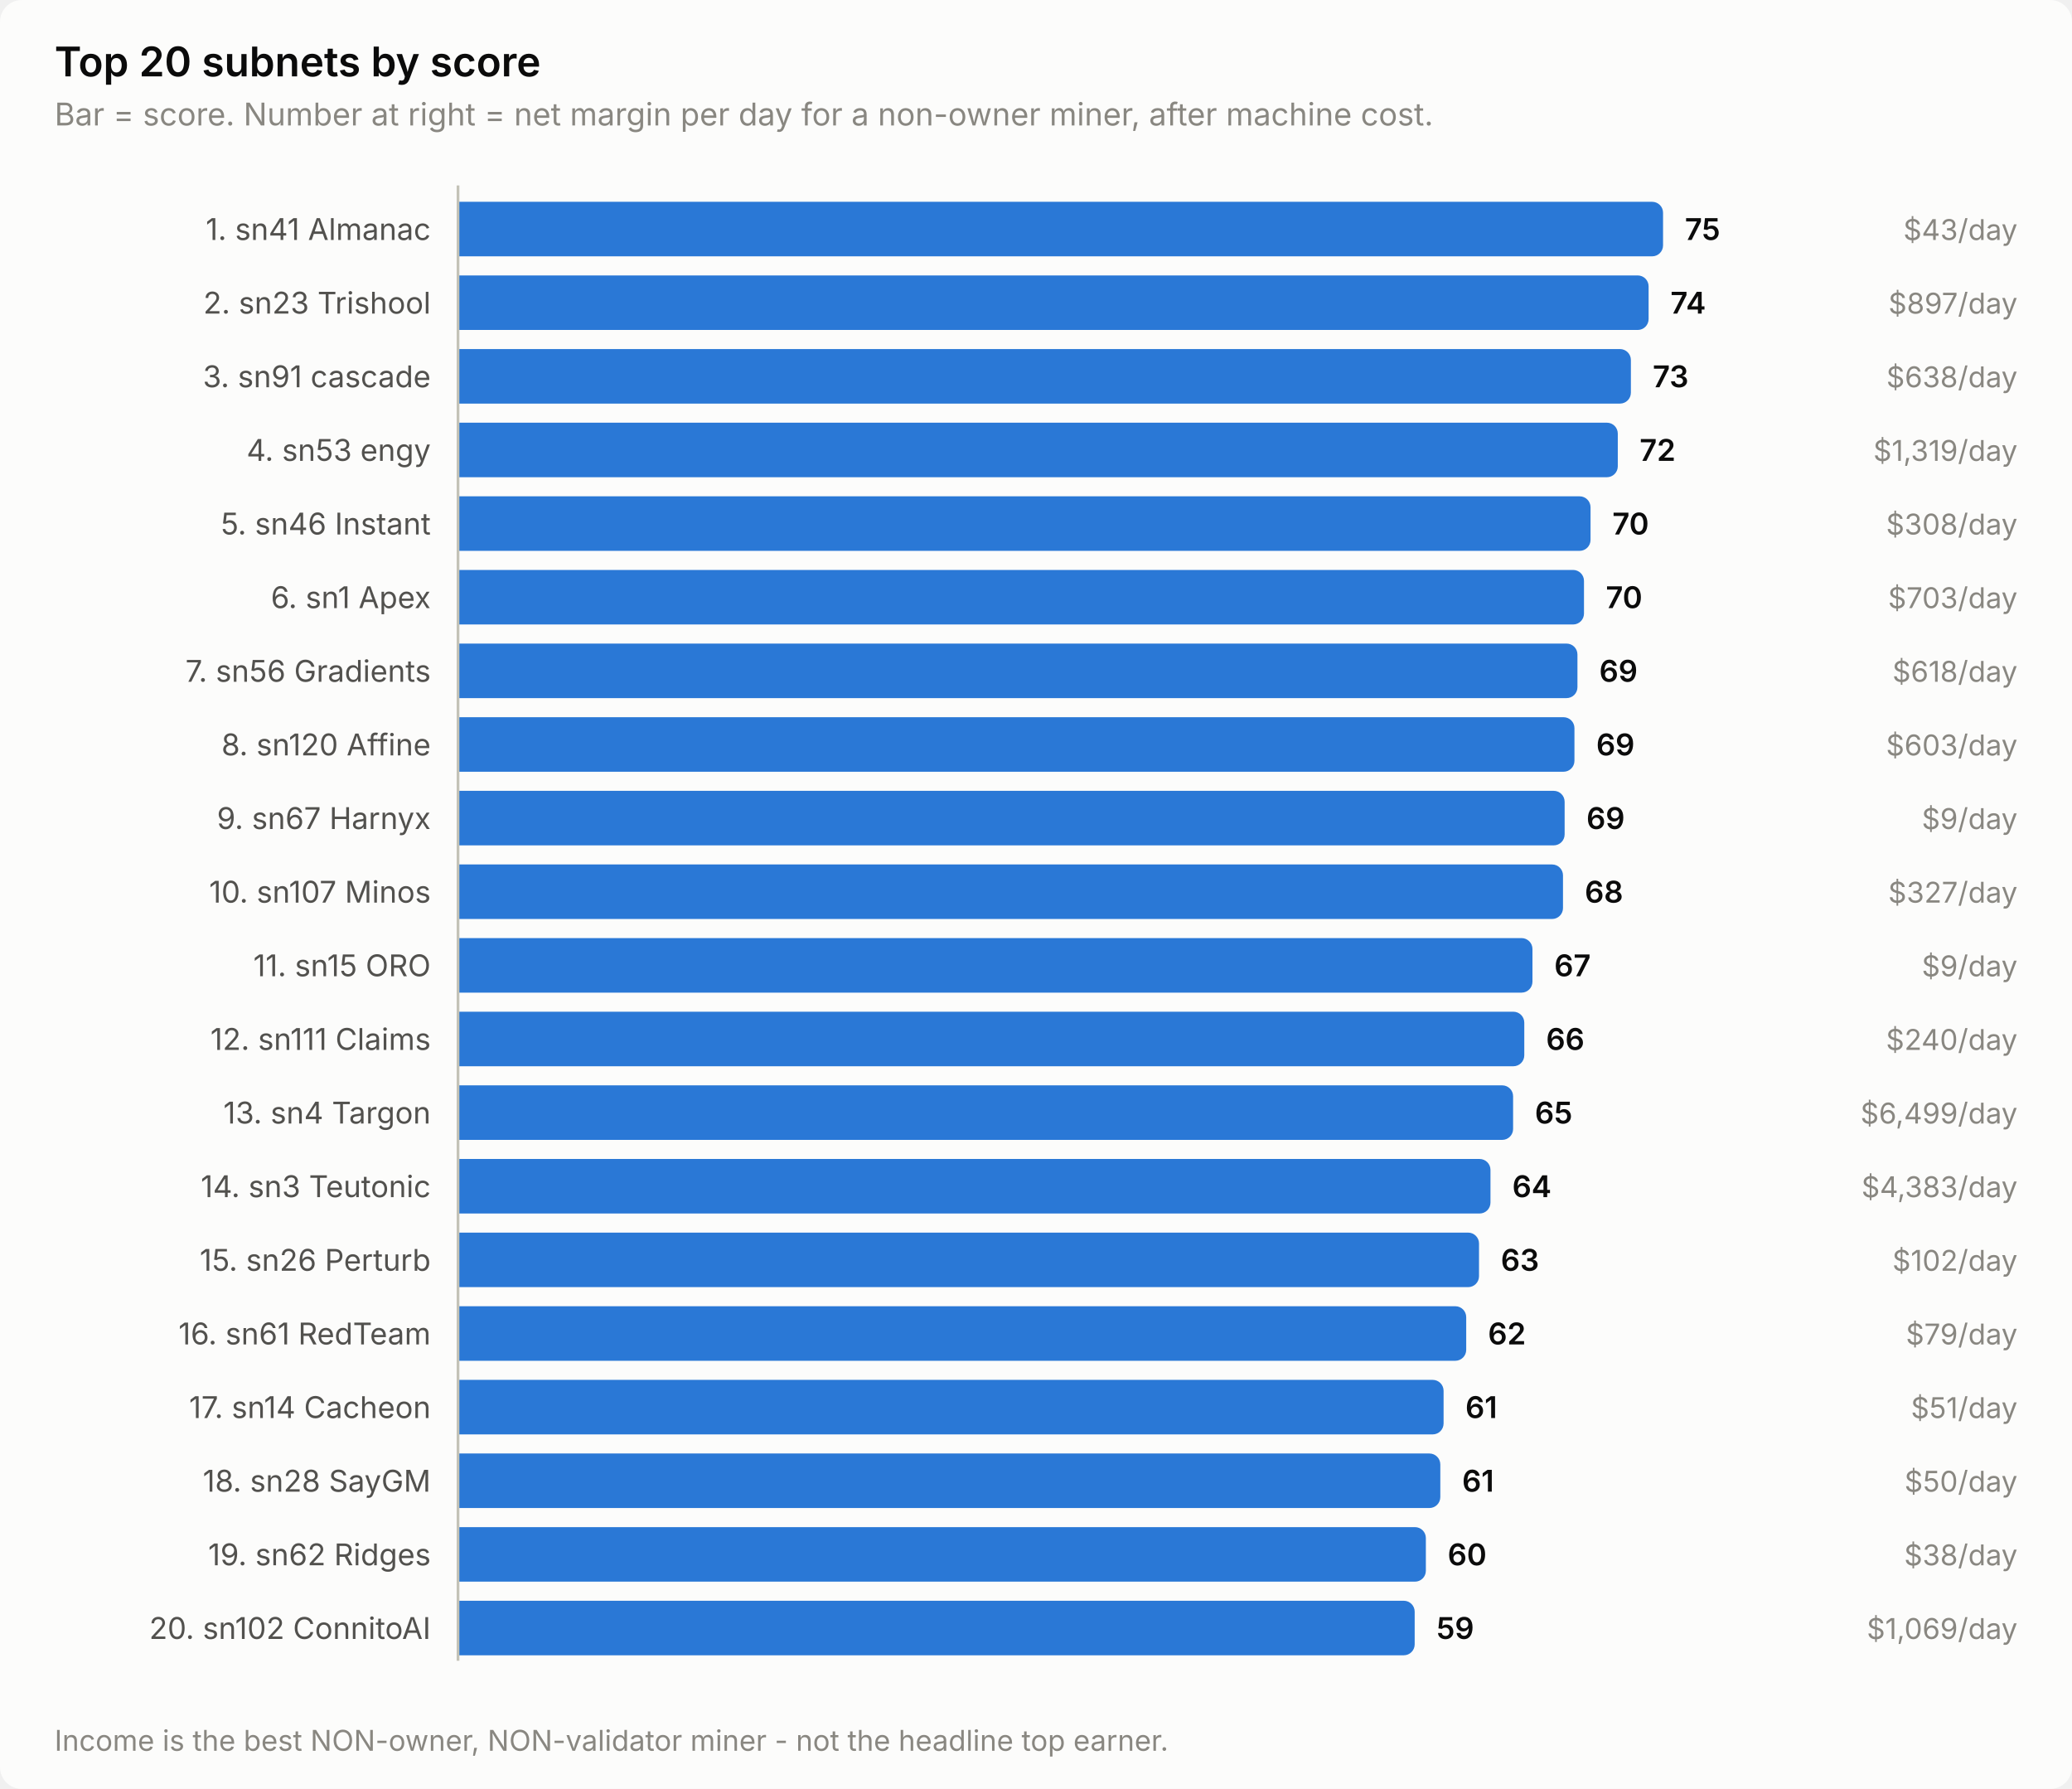
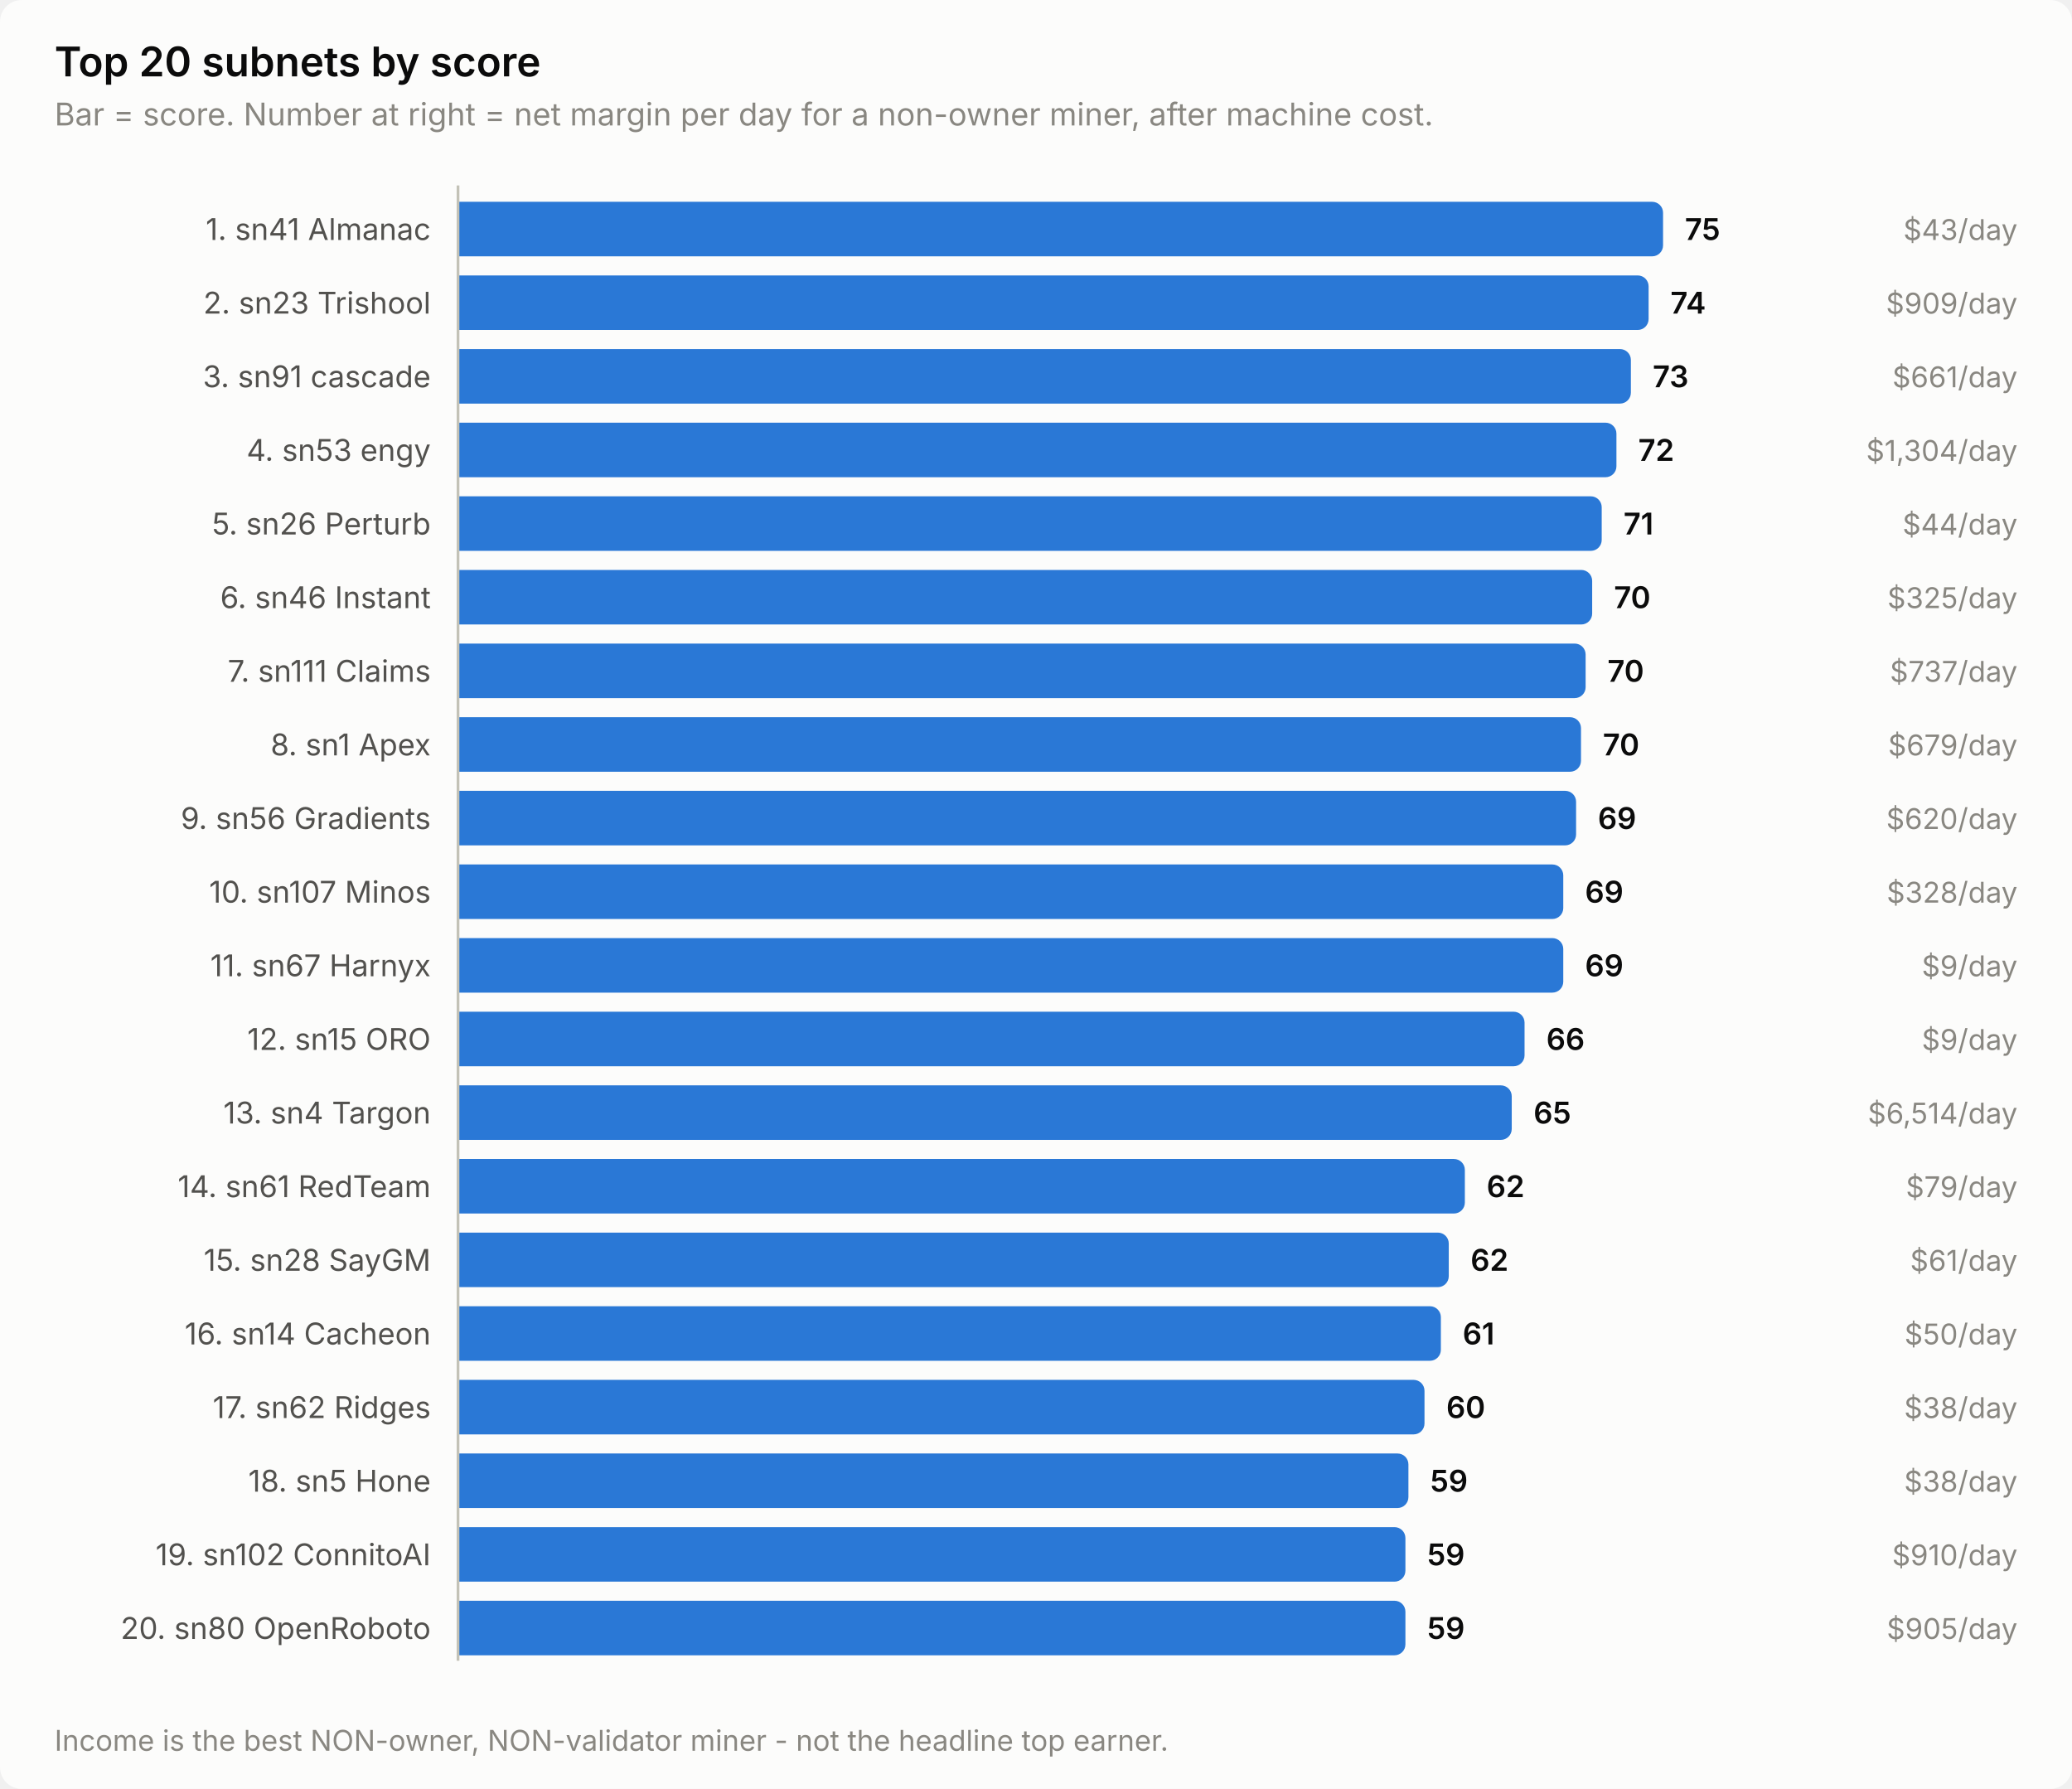
<svg xmlns="http://www.w3.org/2000/svg" width="760" height="656" viewBox="0 0 760 656" role="img" aria-label="Top 20 subnets by score">
  <style>
    text { font-family: system-ui, -apple-system, 'Segoe UI', sans-serif; }
    .t-title { font-size: 15px; font-weight: 600; }
    .t-sub { font-size: 11.5px; }
    .t-lab { font-size: 11px; }
    .t-val { font-size: 11px; font-weight: 600; font-variant-numeric: tabular-nums; }
    .t-tick { font-size: 10.5px; font-variant-numeric: tabular-nums; }

    .surface { fill: #fcfcfb; }
    .ink { fill: #0b0b0b; }
    .ink2 { fill: #52514e; }
    .muted { fill: #898781; }
    .grid { stroke: #e1e0d9; }
    .axis { stroke: #c3c2b7; }
    .accent { fill: #2a78d6; }
    .critical { fill: #d03b3b; }
    .deemph { fill: #d8d7d0; }

    @media (prefers-color-scheme: dark) {
      .surface { fill: #1a1a19; }
      .ink { fill: #ffffff; }
      .ink2 { fill: #c3c2b7; }
      .muted { fill: #898781; }
      .grid { stroke: #2c2c2a; }
      .axis { stroke: #383835; }
      .accent { fill: #3987e5; }
      .deemph { fill: #3a3a37; }
    }
</style>
  <rect class="surface" width="760" height="656" rx="8" />
  <text class="ink t-title" x="20" y="28">Top 20 subnets by score</text>
  <text class="muted t-sub" x="20" y="46">Bar = score. Number at right = net margin per day for a non-owner miner, after machine cost.</text>
  <text class="ink2 t-lab" x="158" y="88" text-anchor="end">1. sn41 Almanac</text>
  <path class="accent" d="M168.0,74.0 H606.0 a4.0,4.0 0 0 1 4.0,4.0 V90.0 a4.0,4.0 0 0 1 -4.0,4.0 H168.0 Z" />
  <text class="ink t-val" x="618.0" y="88">75</text>
  <text class="muted t-tick" x="740" y="88" text-anchor="end">$43/day</text>
  <text class="ink2 t-lab" x="158" y="115" text-anchor="end">2. sn23 Trishool</text>
  <path class="accent" d="M168.0,101.0 H600.7 a4.0,4.0 0 0 1 4.0,4.0 V117.0 a4.0,4.0 0 0 1 -4.0,4.0 H168.0 Z" />
  <text class="ink t-val" x="612.7" y="115">74</text>
-   <text class="muted t-tick" x="740" y="115" text-anchor="end">$897/day</text>
+   <text class="muted t-tick" x="740" y="115" text-anchor="end">$909/day</text>
  <text class="ink2 t-lab" x="158" y="142" text-anchor="end">3. sn91 cascade</text>
  <path class="accent" d="M168.0,128.0 H594.2 a4.0,4.0 0 0 1 4.0,4.0 V144.0 a4.0,4.0 0 0 1 -4.0,4.0 H168.0 Z" />
  <text class="ink t-val" x="606.2" y="142">73</text>
-   <text class="muted t-tick" x="740" y="142" text-anchor="end">$638/day</text>
+   <text class="muted t-tick" x="740" y="142" text-anchor="end">$661/day</text>
  <text class="ink2 t-lab" x="158" y="169" text-anchor="end">4. sn53 engy</text>
-   <path class="accent" d="M168.0,155.0 H589.4 a4.0,4.0 0 0 1 4.0,4.0 V171.0 a4.0,4.0 0 0 1 -4.0,4.0 H168.0 Z" />
-   <text class="ink t-val" x="601.4" y="169">72</text>
-   <text class="muted t-tick" x="740" y="169" text-anchor="end">$1,319/day</text>
-   <text class="ink2 t-lab" x="158" y="196" text-anchor="end">5. sn46 Instant</text>
-   <path class="accent" d="M168.0,182.0 H579.4 a4.0,4.0 0 0 1 4.0,4.0 V198.0 a4.0,4.0 0 0 1 -4.0,4.0 H168.0 Z" />
-   <text class="ink t-val" x="591.4" y="196">70</text>
-   <text class="muted t-tick" x="740" y="196" text-anchor="end">$308/day</text>
-   <text class="ink2 t-lab" x="158" y="223" text-anchor="end">6. sn1 Apex</text>
-   <path class="accent" d="M168.0,209.0 H577.0 a4.0,4.0 0 0 1 4.0,4.0 V225.0 a4.0,4.0 0 0 1 -4.0,4.0 H168.0 Z" />
-   <text class="ink t-val" x="589.0" y="223">70</text>
-   <text class="muted t-tick" x="740" y="223" text-anchor="end">$703/day</text>
-   <text class="ink2 t-lab" x="158" y="250" text-anchor="end">7. sn56 Gradients</text>
-   <path class="accent" d="M168.0,236.0 H574.6 a4.0,4.0 0 0 1 4.0,4.0 V252.0 a4.0,4.0 0 0 1 -4.0,4.0 H168.0 Z" />
-   <text class="ink t-val" x="586.6" y="250">69</text>
-   <text class="muted t-tick" x="740" y="250" text-anchor="end">$618/day</text>
-   <text class="ink2 t-lab" x="158" y="277" text-anchor="end">8. sn120 Affine</text>
-   <path class="accent" d="M168.0,263.0 H573.5 a4.0,4.0 0 0 1 4.0,4.0 V279.0 a4.0,4.0 0 0 1 -4.0,4.0 H168.0 Z" />
-   <text class="ink t-val" x="585.5" y="277">69</text>
-   <text class="muted t-tick" x="740" y="277" text-anchor="end">$603/day</text>
-   <text class="ink2 t-lab" x="158" y="304" text-anchor="end">9. sn67 Harnyx</text>
-   <path class="accent" d="M168.0,290.0 H569.9 a4.0,4.0 0 0 1 4.0,4.0 V306.0 a4.0,4.0 0 0 1 -4.0,4.0 H168.0 Z" />
-   <text class="ink t-val" x="581.9" y="304">69</text>
-   <text class="muted t-tick" x="740" y="304" text-anchor="end">$9/day</text>
+   <path class="accent" d="M168.0,155.0 H588.9 a4.0,4.0 0 0 1 4.0,4.0 V171.0 a4.0,4.0 0 0 1 -4.0,4.0 H168.0 Z" />
+   <text class="ink t-val" x="600.9" y="169">72</text>
+   <text class="muted t-tick" x="740" y="169" text-anchor="end">$1,304/day</text>
+   <text class="ink2 t-lab" x="158" y="196" text-anchor="end">5. sn26 Perturb</text>
+   <path class="accent" d="M168.0,182.0 H583.5 a4.0,4.0 0 0 1 4.0,4.0 V198.0 a4.0,4.0 0 0 1 -4.0,4.0 H168.0 Z" />
+   <text class="ink t-val" x="595.5" y="196">71</text>
+   <text class="muted t-tick" x="740" y="196" text-anchor="end">$44/day</text>
+   <text class="ink2 t-lab" x="158" y="223" text-anchor="end">6. sn46 Instant</text>
+   <path class="accent" d="M168.0,209.0 H580.0 a4.0,4.0 0 0 1 4.0,4.0 V225.0 a4.0,4.0 0 0 1 -4.0,4.0 H168.0 Z" />
+   <text class="ink t-val" x="592.0" y="223">70</text>
+   <text class="muted t-tick" x="740" y="223" text-anchor="end">$325/day</text>
+   <text class="ink2 t-lab" x="158" y="250" text-anchor="end">7. sn111 Claims</text>
+   <path class="accent" d="M168.0,236.0 H577.6 a4.0,4.0 0 0 1 4.0,4.0 V252.0 a4.0,4.0 0 0 1 -4.0,4.0 H168.0 Z" />
+   <text class="ink t-val" x="589.6" y="250">70</text>
+   <text class="muted t-tick" x="740" y="250" text-anchor="end">$737/day</text>
+   <text class="ink2 t-lab" x="158" y="277" text-anchor="end">8. sn1 Apex</text>
+   <path class="accent" d="M168.0,263.0 H575.9 a4.0,4.0 0 0 1 4.0,4.0 V279.0 a4.0,4.0 0 0 1 -4.0,4.0 H168.0 Z" />
+   <text class="ink t-val" x="587.9" y="277">70</text>
+   <text class="muted t-tick" x="740" y="277" text-anchor="end">$679/day</text>
+   <text class="ink2 t-lab" x="158" y="304" text-anchor="end">9. sn56 Gradients</text>
+   <path class="accent" d="M168.0,290.0 H574.1 a4.0,4.0 0 0 1 4.0,4.0 V306.0 a4.0,4.0 0 0 1 -4.0,4.0 H168.0 Z" />
+   <text class="ink t-val" x="586.1" y="304">69</text>
+   <text class="muted t-tick" x="740" y="304" text-anchor="end">$620/day</text>
  <text class="ink2 t-lab" x="158" y="331" text-anchor="end">10. sn107 Minos</text>
-   <path class="accent" d="M168.0,317.0 H569.3 a4.0,4.0 0 0 1 4.0,4.0 V333.0 a4.0,4.0 0 0 1 -4.0,4.0 H168.0 Z" />
-   <text class="ink t-val" x="581.3" y="331">68</text>
-   <text class="muted t-tick" x="740" y="331" text-anchor="end">$327/day</text>
-   <text class="ink2 t-lab" x="158" y="358" text-anchor="end">11. sn15 ORO</text>
-   <path class="accent" d="M168.0,344.0 H558.1 a4.0,4.0 0 0 1 4.0,4.0 V360.0 a4.0,4.0 0 0 1 -4.0,4.0 H168.0 Z" />
-   <text class="ink t-val" x="570.1" y="358">67</text>
+   <path class="accent" d="M168.0,317.0 H569.4 a4.0,4.0 0 0 1 4.0,4.0 V333.0 a4.0,4.0 0 0 1 -4.0,4.0 H168.0 Z" />
+   <text class="ink t-val" x="581.4" y="331">69</text>
+   <text class="muted t-tick" x="740" y="331" text-anchor="end">$328/day</text>
+   <text class="ink2 t-lab" x="158" y="358" text-anchor="end">11. sn67 Harnyx</text>
+   <path class="accent" d="M168.0,344.0 H569.4 a4.0,4.0 0 0 1 4.0,4.0 V360.0 a4.0,4.0 0 0 1 -4.0,4.0 H168.0 Z" />
+   <text class="ink t-val" x="581.4" y="358">69</text>
  <text class="muted t-tick" x="740" y="358" text-anchor="end">$9/day</text>
-   <text class="ink2 t-lab" x="158" y="385" text-anchor="end">12. sn111 Claims</text>
-   <path class="accent" d="M168.0,371.0 H555.1 a4.0,4.0 0 0 1 4.0,4.0 V387.0 a4.0,4.0 0 0 1 -4.0,4.0 H168.0 Z" />
-   <text class="ink t-val" x="567.1" y="385">66</text>
-   <text class="muted t-tick" x="740" y="385" text-anchor="end">$240/day</text>
+   <text class="ink2 t-lab" x="158" y="385" text-anchor="end">12. sn15 ORO</text>
+   <path class="accent" d="M168.0,371.0 H555.2 a4.0,4.0 0 0 1 4.0,4.0 V387.0 a4.0,4.0 0 0 1 -4.0,4.0 H168.0 Z" />
+   <text class="ink t-val" x="567.2" y="385">66</text>
+   <text class="muted t-tick" x="740" y="385" text-anchor="end">$9/day</text>
  <text class="ink2 t-lab" x="158" y="412" text-anchor="end">13. sn4 Targon</text>
-   <path class="accent" d="M168.0,398.0 H551.0 a4.0,4.0 0 0 1 4.0,4.0 V414.0 a4.0,4.0 0 0 1 -4.0,4.0 H168.0 Z" />
-   <text class="ink t-val" x="563.0" y="412">65</text>
-   <text class="muted t-tick" x="740" y="412" text-anchor="end">$6,499/day</text>
-   <text class="ink2 t-lab" x="158" y="439" text-anchor="end">14. sn3 Teutonic</text>
-   <path class="accent" d="M168.0,425.0 H542.7 a4.0,4.0 0 0 1 4.0,4.0 V441.0 a4.0,4.0 0 0 1 -4.0,4.0 H168.0 Z" />
-   <text class="ink t-val" x="554.7" y="439">64</text>
-   <text class="muted t-tick" x="740" y="439" text-anchor="end">$4,383/day</text>
-   <text class="ink2 t-lab" x="158" y="466" text-anchor="end">15. sn26 Perturb</text>
-   <path class="accent" d="M168.0,452.0 H538.5 a4.0,4.0 0 0 1 4.0,4.0 V468.0 a4.0,4.0 0 0 1 -4.0,4.0 H168.0 Z" />
-   <text class="ink t-val" x="550.5" y="466">63</text>
-   <text class="muted t-tick" x="740" y="466" text-anchor="end">$102/day</text>
-   <text class="ink2 t-lab" x="158" y="493" text-anchor="end">16. sn61 RedTeam</text>
-   <path class="accent" d="M168.0,479.0 H533.8 a4.0,4.0 0 0 1 4.0,4.0 V495.0 a4.0,4.0 0 0 1 -4.0,4.0 H168.0 Z" />
-   <text class="ink t-val" x="545.8" y="493">62</text>
-   <text class="muted t-tick" x="740" y="493" text-anchor="end">$79/day</text>
-   <text class="ink2 t-lab" x="158" y="520" text-anchor="end">17. sn14 Cacheon</text>
-   <path class="accent" d="M168.0,506.0 H525.5 a4.0,4.0 0 0 1 4.0,4.0 V522.0 a4.0,4.0 0 0 1 -4.0,4.0 H168.0 Z" />
-   <text class="ink t-val" x="537.5" y="520">61</text>
-   <text class="muted t-tick" x="740" y="520" text-anchor="end">$51/day</text>
-   <text class="ink2 t-lab" x="158" y="547" text-anchor="end">18. sn28 SayGM</text>
-   <path class="accent" d="M168.0,533.0 H524.3 a4.0,4.0 0 0 1 4.0,4.0 V549.0 a4.0,4.0 0 0 1 -4.0,4.0 H168.0 Z" />
-   <text class="ink t-val" x="536.3" y="547">61</text>
-   <text class="muted t-tick" x="740" y="547" text-anchor="end">$50/day</text>
-   <text class="ink2 t-lab" x="158" y="574" text-anchor="end">19. sn62 Ridges</text>
-   <path class="accent" d="M168.0,560.0 H519.0 a4.0,4.0 0 0 1 4.0,4.0 V576.0 a4.0,4.0 0 0 1 -4.0,4.0 H168.0 Z" />
-   <text class="ink t-val" x="531.0" y="574">60</text>
-   <text class="muted t-tick" x="740" y="574" text-anchor="end">$38/day</text>
-   <text class="ink2 t-lab" x="158" y="601" text-anchor="end">20. sn102 ConnitoAI</text>
-   <path class="accent" d="M168.0,587.0 H514.9 a4.0,4.0 0 0 1 4.0,4.0 V603.0 a4.0,4.0 0 0 1 -4.0,4.0 H168.0 Z" />
-   <text class="ink t-val" x="526.9" y="601">59</text>
-   <text class="muted t-tick" x="740" y="601" text-anchor="end">$1,069/day</text>
+   <path class="accent" d="M168.0,398.0 H550.5 a4.0,4.0 0 0 1 4.0,4.0 V414.0 a4.0,4.0 0 0 1 -4.0,4.0 H168.0 Z" />
+   <text class="ink t-val" x="562.5" y="412">65</text>
+   <text class="muted t-tick" x="740" y="412" text-anchor="end">$6,514/day</text>
+   <text class="ink2 t-lab" x="158" y="439" text-anchor="end">14. sn61 RedTeam</text>
+   <path class="accent" d="M168.0,425.0 H533.3 a4.0,4.0 0 0 1 4.0,4.0 V441.0 a4.0,4.0 0 0 1 -4.0,4.0 H168.0 Z" />
+   <text class="ink t-val" x="545.3" y="439">62</text>
+   <text class="muted t-tick" x="740" y="439" text-anchor="end">$79/day</text>
+   <text class="ink2 t-lab" x="158" y="466" text-anchor="end">15. sn28 SayGM</text>
+   <path class="accent" d="M168.0,452.0 H527.4 a4.0,4.0 0 0 1 4.0,4.0 V468.0 a4.0,4.0 0 0 1 -4.0,4.0 H168.0 Z" />
+   <text class="ink t-val" x="539.4" y="466">62</text>
+   <text class="muted t-tick" x="740" y="466" text-anchor="end">$61/day</text>
+   <text class="ink2 t-lab" x="158" y="493" text-anchor="end">16. sn14 Cacheon</text>
+   <path class="accent" d="M168.0,479.0 H524.5 a4.0,4.0 0 0 1 4.0,4.0 V495.0 a4.0,4.0 0 0 1 -4.0,4.0 H168.0 Z" />
+   <text class="ink t-val" x="536.5" y="493">61</text>
+   <text class="muted t-tick" x="740" y="493" text-anchor="end">$50/day</text>
+   <text class="ink2 t-lab" x="158" y="520" text-anchor="end">17. sn62 Ridges</text>
+   <path class="accent" d="M168.0,506.0 H518.5 a4.0,4.0 0 0 1 4.0,4.0 V522.0 a4.0,4.0 0 0 1 -4.0,4.0 H168.0 Z" />
+   <text class="ink t-val" x="530.5" y="520">60</text>
+   <text class="muted t-tick" x="740" y="520" text-anchor="end">$38/day</text>
+   <text class="ink2 t-lab" x="158" y="547" text-anchor="end">18. sn5 Hone</text>
+   <path class="accent" d="M168.0,533.0 H512.6 a4.0,4.0 0 0 1 4.0,4.0 V549.0 a4.0,4.0 0 0 1 -4.0,4.0 H168.0 Z" />
+   <text class="ink t-val" x="524.6" y="547">59</text>
+   <text class="muted t-tick" x="740" y="547" text-anchor="end">$38/day</text>
+   <text class="ink2 t-lab" x="158" y="574" text-anchor="end">19. sn102 ConnitoAI</text>
+   <path class="accent" d="M168.0,560.0 H511.5 a4.0,4.0 0 0 1 4.0,4.0 V576.0 a4.0,4.0 0 0 1 -4.0,4.0 H168.0 Z" />
+   <text class="ink t-val" x="523.5" y="574">59</text>
+   <text class="muted t-tick" x="740" y="574" text-anchor="end">$910/day</text>
+   <text class="ink2 t-lab" x="158" y="601" text-anchor="end">20. sn80 OpenRoboto</text>
+   <path class="accent" d="M168.0,587.0 H511.5 a4.0,4.0 0 0 1 4.0,4.0 V603.0 a4.0,4.0 0 0 1 -4.0,4.0 H168.0 Z" />
+   <text class="ink t-val" x="523.5" y="601">59</text>
+   <text class="muted t-tick" x="740" y="601" text-anchor="end">$905/day</text>
  <line class="axis" x1="168" y1="68" x2="168" y2="609" stroke-width="1" />
  <text class="muted t-tick" x="20" y="642">Income is the best NON-owner, NON-validator miner - not the headline top earner.</text>
</svg>
